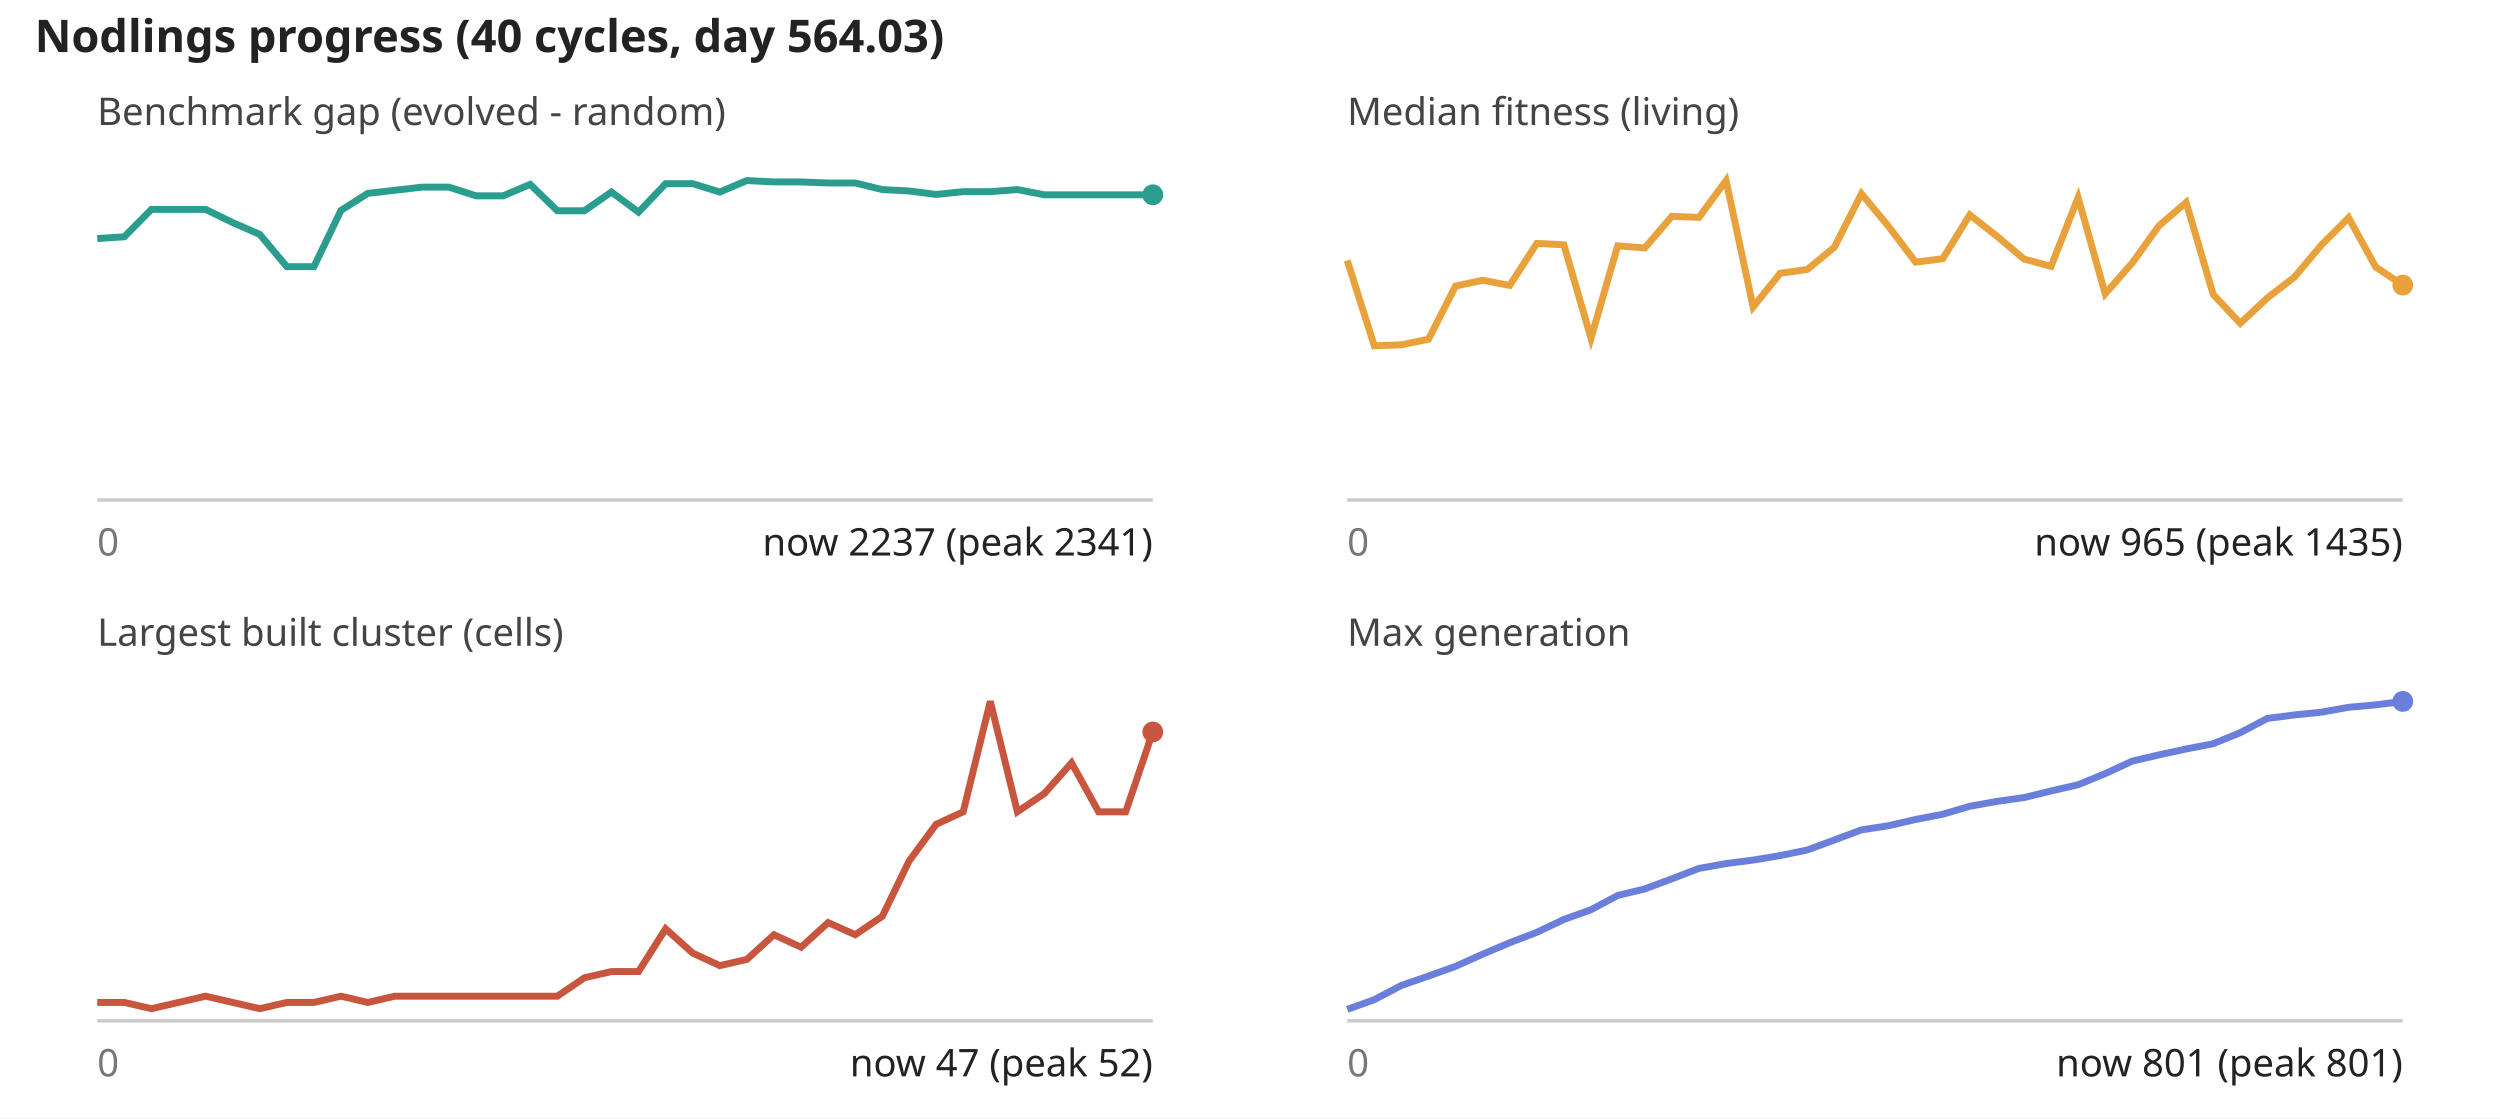
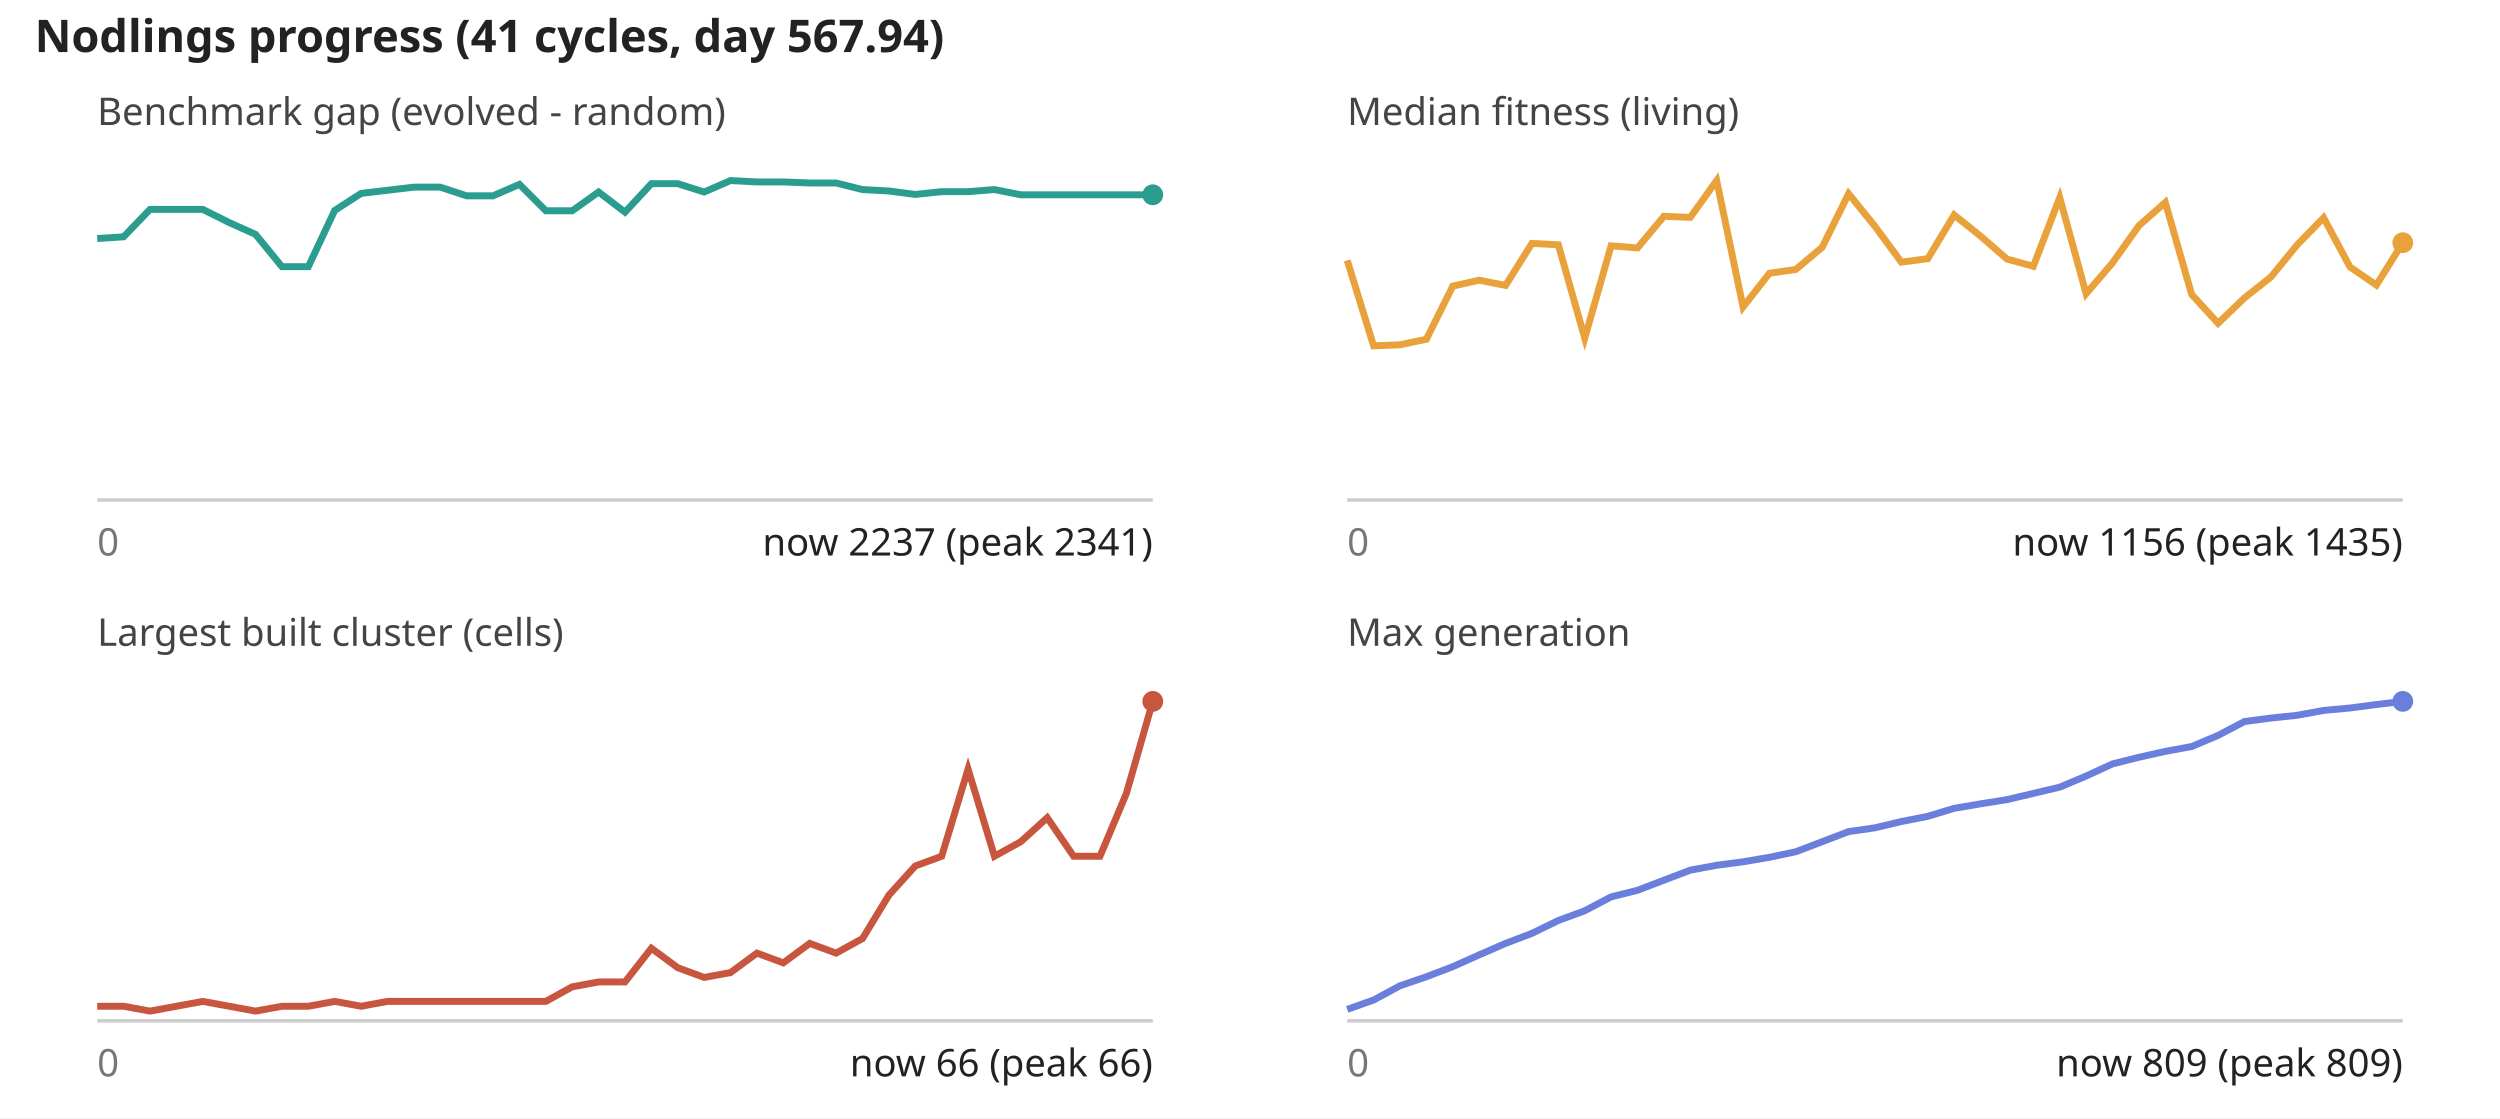
<svg xmlns="http://www.w3.org/2000/svg" viewBox="0 0 720 322" font-family="sans-serif" font-size="11">
  <rect width="100%" height="100%" fill="#fff" />
-   <text x="10" y="15" font-size="13" font-weight="bold" fill="#222">Nodlings progress (40 cycles, day 564.03)</text>
+   <text x="10" y="15" font-size="13" font-weight="bold" fill="#222">Nodlings progress (41 cycles, day 567.94)</text>
  <text x="28" y="36" fill="#444">Benchmark gap (evolved - random)</text>
  <line x1="28" y1="144" x2="332" y2="144" stroke="#ccc" />
-   <polyline fill="none" stroke="#2a9d8f" stroke-width="2" points="28.0,68.7 35.8,68.2 43.6,60.3 51.4,60.3 59.2,60.3 67.0,64.1 74.8,67.5 82.6,76.8 90.4,76.8 98.2,60.6 105.9,55.7 113.7,54.8 121.5,53.9 129.3,53.9 137.1,56.4 144.9,56.4 152.7,53.1 160.5,60.7 168.3,60.7 176.1,55.3 183.9,61.1 191.7,52.9 199.5,52.9 207.3,55.3 215.1,52.0 222.9,52.4 230.7,52.4 238.5,52.7 246.3,52.7 254.1,54.6 261.8,55.0 269.6,56.0 277.4,55.2 285.2,55.2 293.0,54.6 300.8,56.1 308.6,56.1 316.4,56.1 324.2,56.1 332.0,56.1" />
+   <polyline fill="none" stroke="#2a9d8f" stroke-width="2" points="28.0,68.7 35.6,68.2 43.2,60.3 50.8,60.3 58.4,60.3 66.0,64.1 73.6,67.5 81.2,76.8 88.8,76.8 96.4,60.6 104.0,55.7 111.6,54.8 119.2,53.9 126.8,53.9 134.4,56.4 142.0,56.4 149.6,53.1 157.2,60.7 164.8,60.7 172.4,55.3 180.0,61.1 187.6,52.9 195.2,52.9 202.8,55.3 210.4,52.0 218.0,52.4 225.6,52.4 233.2,52.7 240.8,52.7 248.4,54.6 256.0,55.0 263.6,56.0 271.2,55.2 278.8,55.2 286.4,54.6 294.0,56.1 301.6,56.1 309.2,56.1 316.8,56.1 324.4,56.1 332.0,56.1" />
  <circle cx="332.0" cy="56.1" r="3" fill="#2a9d8f" />
  <text x="28" y="160" fill="#777">0</text>
  <text x="332" y="160" text-anchor="end" fill="#222">now 2237 (peak 2341)</text>
  <text x="388" y="36" fill="#444">Median fitness (living)</text>
  <line x1="388" y1="144" x2="692" y2="144" stroke="#ccc" />
-   <polyline fill="none" stroke="#e9a23b" stroke-width="2" points="388.0,75.0 395.8,99.6 403.6,99.3 411.4,97.7 419.2,82.4 427.0,80.7 434.8,82.2 442.6,70.1 450.4,70.5 458.2,97.4 465.9,70.8 473.7,71.4 481.5,62.3 489.3,62.6 497.1,52.0 504.9,88.4 512.7,78.7 520.5,77.6 528.3,71.2 536.1,55.8 543.9,65.2 551.7,75.5 559.5,74.5 567.3,61.9 575.1,68.0 582.9,74.6 590.7,76.7 598.5,56.9 606.3,84.6 614.1,75.7 621.8,65.0 629.6,58.3 637.4,84.8 645.2,93.1 653.0,85.8 660.8,79.8 668.6,70.5 676.4,62.7 684.2,76.9 692.0,82.1" />
-   <circle cx="692.0" cy="82.1" r="3" fill="#e9a23b" />
+   <polyline fill="none" stroke="#e9a23b" stroke-width="2" points="388.0,75.0 395.6,99.6 403.2,99.3 410.8,97.7 418.4,82.4 426.0,80.7 433.6,82.2 441.2,70.1 448.8,70.5 456.4,97.4 464.0,70.8 471.6,71.4 479.2,62.3 486.8,62.6 494.4,52.0 502.0,88.4 509.6,78.7 517.2,77.6 524.8,71.2 532.4,55.8 540.0,65.2 547.6,75.5 555.2,74.5 562.8,61.9 570.4,68.0 578.0,74.6 585.6,76.7 593.2,56.9 600.8,84.6 608.4,75.7 616.0,65.0 623.6,58.3 631.2,84.8 638.8,93.1 646.4,85.8 654.0,79.8 661.6,70.5 669.2,62.7 676.8,76.9 684.4,82.1 692.0,69.9" />
+   <circle cx="692.0" cy="69.9" r="3" fill="#e9a23b" />
  <text x="388" y="160" fill="#777">0</text>
-   <text x="692" y="160" text-anchor="end" fill="#222">now 965 (peak 1435)</text>
+   <text x="692" y="160" text-anchor="end" fill="#222">now 1156 (peak 1435)</text>
  <text x="28" y="186" fill="#444">Largest built cluster (cells)</text>
  <line x1="28" y1="294" x2="332" y2="294" stroke="#ccc" />
-   <polyline fill="none" stroke="#c8553d" stroke-width="2" points="28.0,288.7 35.8,288.7 43.6,290.5 51.4,288.7 59.2,286.9 67.0,288.7 74.8,290.5 82.6,288.7 90.4,288.7 98.2,286.9 105.9,288.7 113.7,286.9 121.5,286.9 129.3,286.9 137.1,286.9 144.9,286.9 152.7,286.9 160.5,286.9 168.3,281.6 176.1,279.8 183.9,279.8 191.7,267.5 199.5,274.5 207.3,278.1 215.1,276.3 222.9,269.2 230.7,272.8 238.5,265.7 246.3,269.2 254.1,263.9 261.8,248.0 269.6,237.4 277.4,233.8 285.2,202.0 293.0,233.8 300.8,228.5 308.6,219.7 316.4,233.8 324.2,233.8 332.0,210.8" />
-   <circle cx="332.0" cy="210.8" r="3" fill="#c8553d" />
+   <polyline fill="none" stroke="#c8553d" stroke-width="2" points="28.0,289.8 35.6,289.8 43.2,291.2 50.8,289.8 58.4,288.4 66.0,289.8 73.6,291.2 81.2,289.8 88.8,289.8 96.4,288.4 104.0,289.8 111.6,288.4 119.2,288.4 126.8,288.4 134.4,288.4 142.0,288.4 149.6,288.4 157.2,288.4 164.8,284.2 172.4,282.8 180.0,282.8 187.6,273.1 195.2,278.7 202.8,281.5 210.4,280.1 218.0,274.5 225.6,277.3 233.2,271.7 240.8,274.5 248.4,270.3 256.0,257.8 263.6,249.4 271.2,246.6 278.8,221.5 286.4,246.6 294.0,242.4 301.6,235.5 309.2,246.6 316.8,246.6 324.4,228.5 332.0,202.0" />
+   <circle cx="332.0" cy="202.0" r="3" fill="#c8553d" />
  <text x="28" y="310" fill="#777">0</text>
-   <text x="332" y="310" text-anchor="end" fill="#222">now 47 (peak 52)</text>
+   <text x="332" y="310" text-anchor="end" fill="#222">now 66 (peak 66)</text>
  <text x="388" y="186" fill="#444">Max generation</text>
  <line x1="388" y1="294" x2="692" y2="294" stroke="#ccc" />
-   <polyline fill="none" stroke="#6a7fdb" stroke-width="2" points="388.0,290.7 395.8,287.9 403.6,283.8 411.4,281.1 419.2,278.3 427.0,274.8 434.8,271.5 442.6,268.5 450.4,264.8 458.2,262.0 465.9,257.9 473.7,256.0 481.5,253.1 489.3,250.1 497.1,248.7 504.9,247.7 512.7,246.4 520.5,244.8 528.3,241.9 536.1,239.0 543.9,237.8 551.7,236.0 559.5,234.5 567.3,232.2 575.1,230.8 582.9,229.7 590.7,227.8 598.5,226.0 606.3,222.8 614.1,219.2 621.8,217.4 629.6,215.7 637.4,214.2 645.2,211.0 653.0,206.9 660.8,205.9 668.6,205.1 676.4,203.7 684.2,203.0 692.0,202.0" />
+   <polyline fill="none" stroke="#6a7fdb" stroke-width="2" points="388.0,290.7 395.6,288.0 403.2,283.9 410.8,281.3 418.4,278.4 426.0,275.0 433.6,271.7 441.2,268.8 448.8,265.1 456.4,262.3 464.0,258.3 471.6,256.4 479.2,253.5 486.8,250.6 494.4,249.2 502.0,248.2 509.6,246.9 517.2,245.3 524.8,242.4 532.4,239.5 540.0,238.4 547.6,236.6 555.2,235.1 562.8,232.8 570.4,231.5 578.0,230.3 585.6,228.5 593.2,226.7 600.8,223.5 608.4,220.0 616.0,218.1 623.6,216.4 631.2,215.0 638.8,211.8 646.4,207.8 654.0,206.8 661.6,206.0 669.2,204.6 676.8,203.9 684.4,202.9 692.0,202.0" />
  <circle cx="692.0" cy="202.0" r="3" fill="#6a7fdb" />
  <text x="388" y="310" fill="#777">0</text>
-   <text x="692" y="310" text-anchor="end" fill="#222">now 801 (peak 801)</text>
+   <text x="692" y="310" text-anchor="end" fill="#222">now 809 (peak 809)</text>
</svg>
